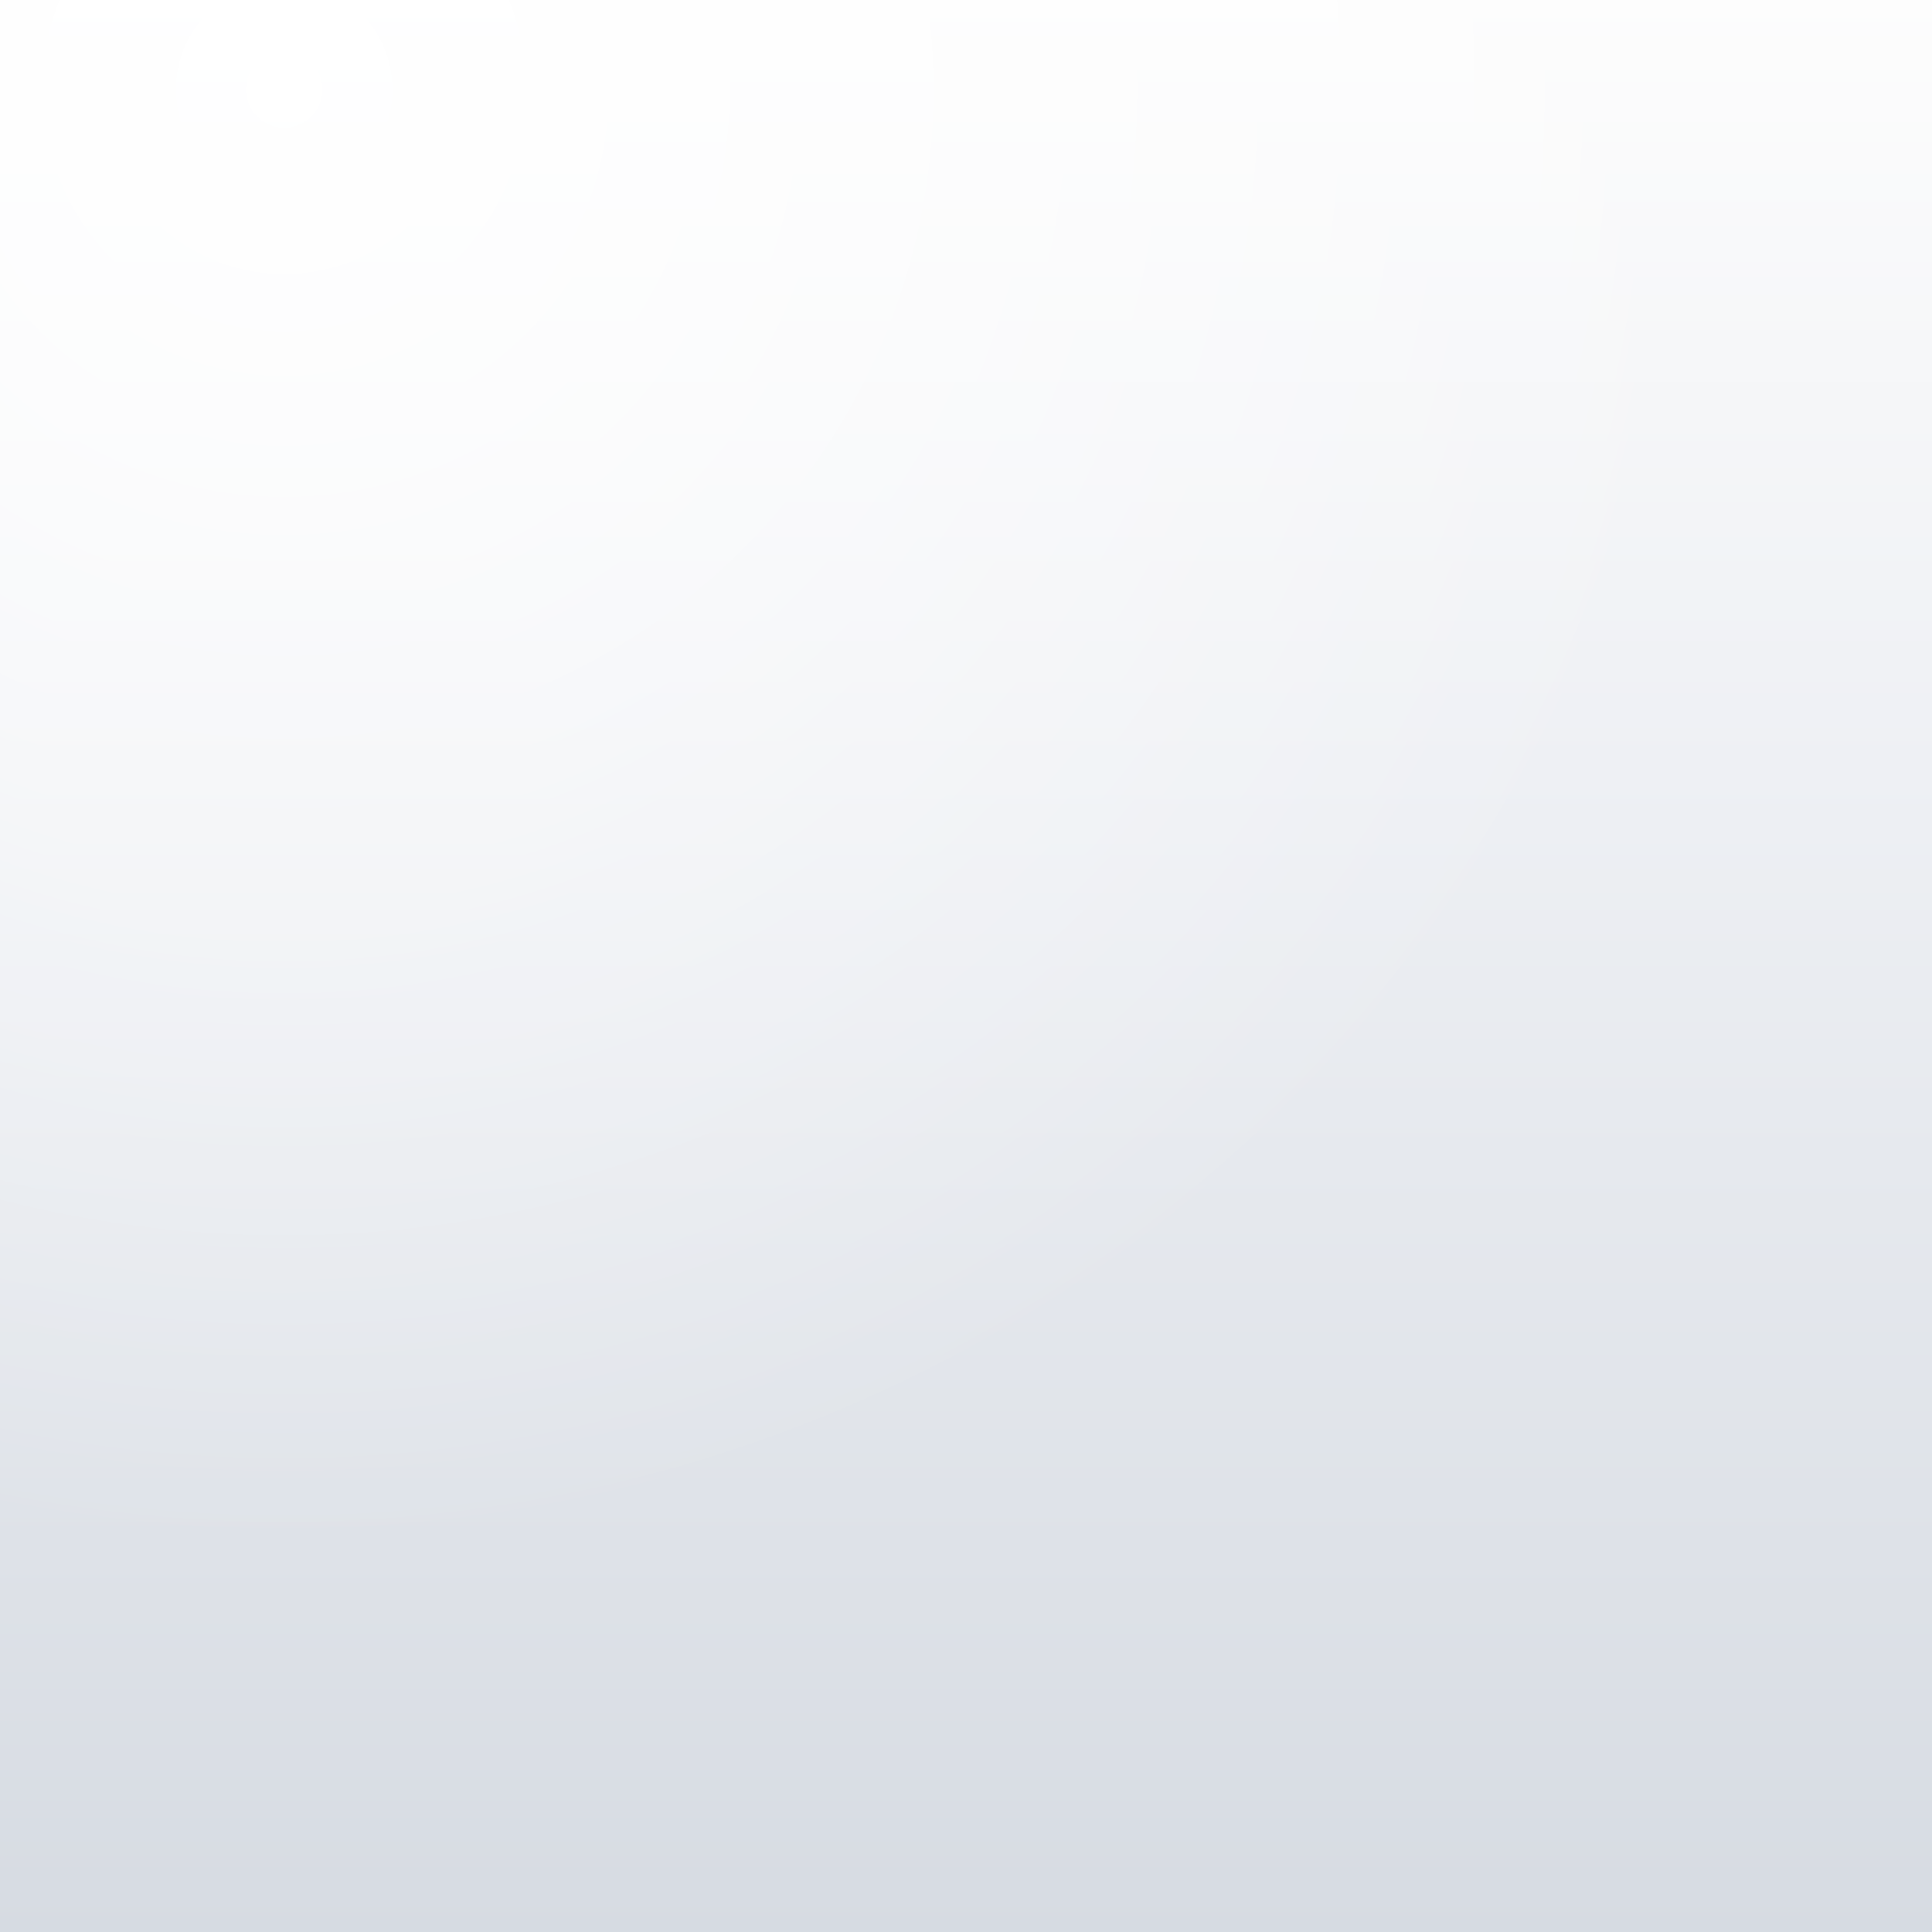
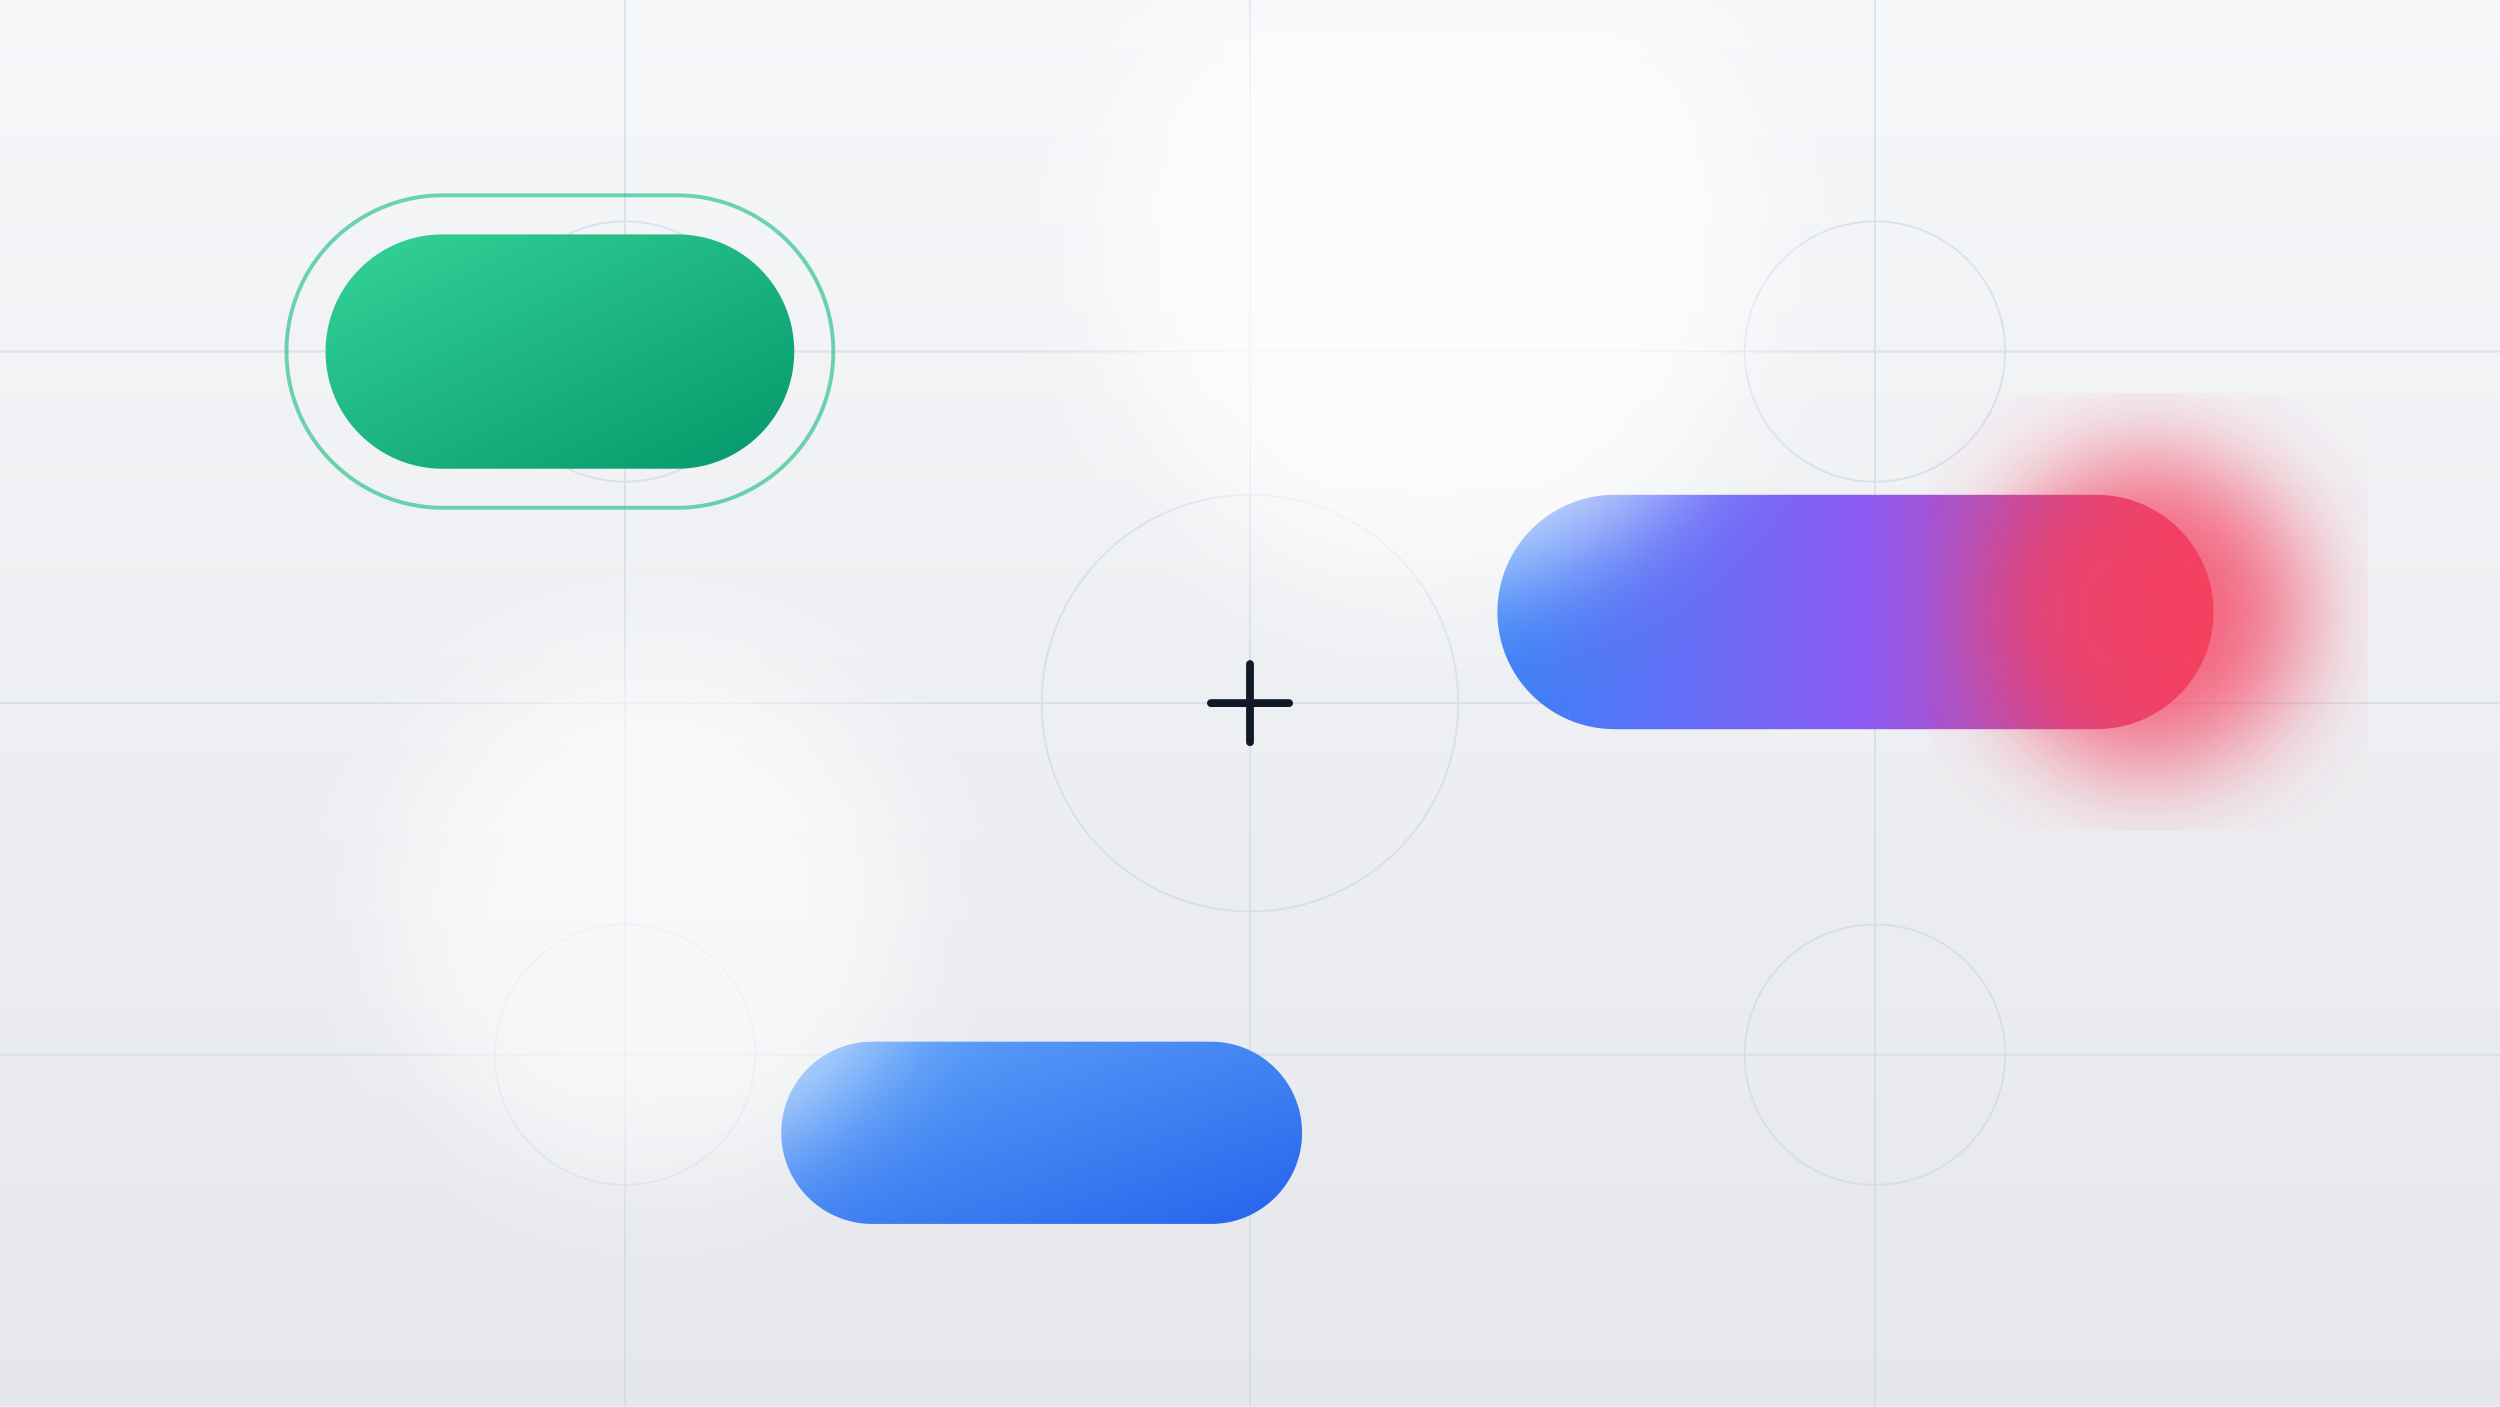
- <svg xmlns="http://www.w3.org/2000/svg" width="100%" height="100%">
+ <svg xmlns="http://www.w3.org/2000/svg" width="1920" height="1080" viewBox="0 0 1920 1080" preserveAspectRatio="xMidYMid slice">
  <defs>
-     <linearGradient id="bgGrad" x1="0%" y1="0%" x2="0%" y2="100%">
-       <stop offset="0%" stop-color="#FDFDFD" />
-       <stop offset="40%" stop-color="#EEF0F4" />
-       <stop offset="100%" stop-color="#D6DBE2" />
+     <linearGradient id="bg" x1="0%" y1="0%" x2="0%" y2="100%">
+       <stop offset="0%" stop-color="#F6F7F9" />
+       <stop offset="100%" stop-color="#E5E7EB" />
    </linearGradient>
-     <radialGradient id="glow" cx="15%" cy="5%" r="75%">
-       <stop offset="0%" stop-color="#FFFFFF" stop-opacity="0.9" />
-       <stop offset="100%" stop-color="#FFFFFF" stop-opacity="0" />
-     </radialGradient>
+     <linearGradient id="green" x1="0%" y1="0%" x2="100%" y2="100%">
+       <stop offset="0%" stop-color="#34D399" />
+       <stop offset="100%" stop-color="#059669" />
+     </linearGradient>
+     <linearGradient id="purple" x1="0%" y1="0%" x2="100%" y2="0%">
+       <stop offset="0%" stop-color="#3B82F6" />
+       <stop offset="50%" stop-color="#8B5CF6" />
+       <stop offset="100%" stop-color="#F43F5E" />
+     </linearGradient>
+     <linearGradient id="blue" x1="0%" y1="0%" x2="100%" y2="100%">
+       <stop offset="0%" stop-color="#60A5FA" />
+       <stop offset="100%" stop-color="#2563EB" />
+     </linearGradient>
+     <filter id="blur" x="-20%" y="-20%" width="140%" height="140%">
+       <feGaussianBlur stdDeviation="40" result="blur" />
+     </filter>
  </defs>
-   <rect width="100%" height="100%" fill="url(#bgGrad)" />
-   <rect width="100%" height="100%" fill="url(#glow)" />
+   <rect width="100%" height="100%" fill="url(#bg)" />
+   <g stroke="#CBD5E1" stroke-width="1.5" opacity="0.6">
+     <line x1="0" y1="270" x2="1920" y2="270" />
+     <line x1="0" y1="540" x2="1920" y2="540" />
+     <line x1="0" y1="810" x2="1920" y2="810" />
+     <line x1="480" y1="0" x2="480" y2="1080" />
+     <line x1="960" y1="0" x2="960" y2="1080" />
+     <line x1="1440" y1="0" x2="1440" y2="1080" />
+     <circle cx="480" cy="270" r="100" fill="none" />
+     <circle cx="1440" cy="270" r="100" fill="none" />
+     <circle cx="480" cy="810" r="100" fill="none" />
+     <circle cx="1440" cy="810" r="100" fill="none" />
+     <circle cx="960" cy="540" r="160" fill="none" />
+   </g>
+   <g stroke="#111827" stroke-width="6" stroke-linecap="round">
+     <line x1="930" y1="540" x2="990" y2="540" />
+     <line x1="960" y1="510" x2="960" y2="570" />
+   </g>
+   <g transform="translate(250, 180)">
+     <rect x="0" y="0" width="360" height="180" rx="90" fill="url(#green)" />
+     <rect x="-30" y="-30" width="420" height="240" rx="120" fill="none" stroke="#10B981" stroke-width="3" opacity="0.6" />
+   </g>
+   <g transform="translate(1150, 380)">
+     <rect x="0" y="0" width="550" height="180" rx="90" fill="url(#purple)" />
+     <circle cx="500" cy="90" r="120" fill="#F43F5E" filter="url(#blur)" opacity="0.8" />
+   </g>
+   <g transform="translate(600, 800)">
+     <rect x="0" y="0" width="400" height="140" rx="70" fill="url(#blue)" />
+   </g>
+   <circle cx="1100" cy="200" r="250" fill="#FFFFFF" filter="url(#blur)" opacity="0.7" />
+   <circle cx="500" cy="700" r="200" fill="#FFFFFF" filter="url(#blur)" opacity="0.6" />
</svg>
